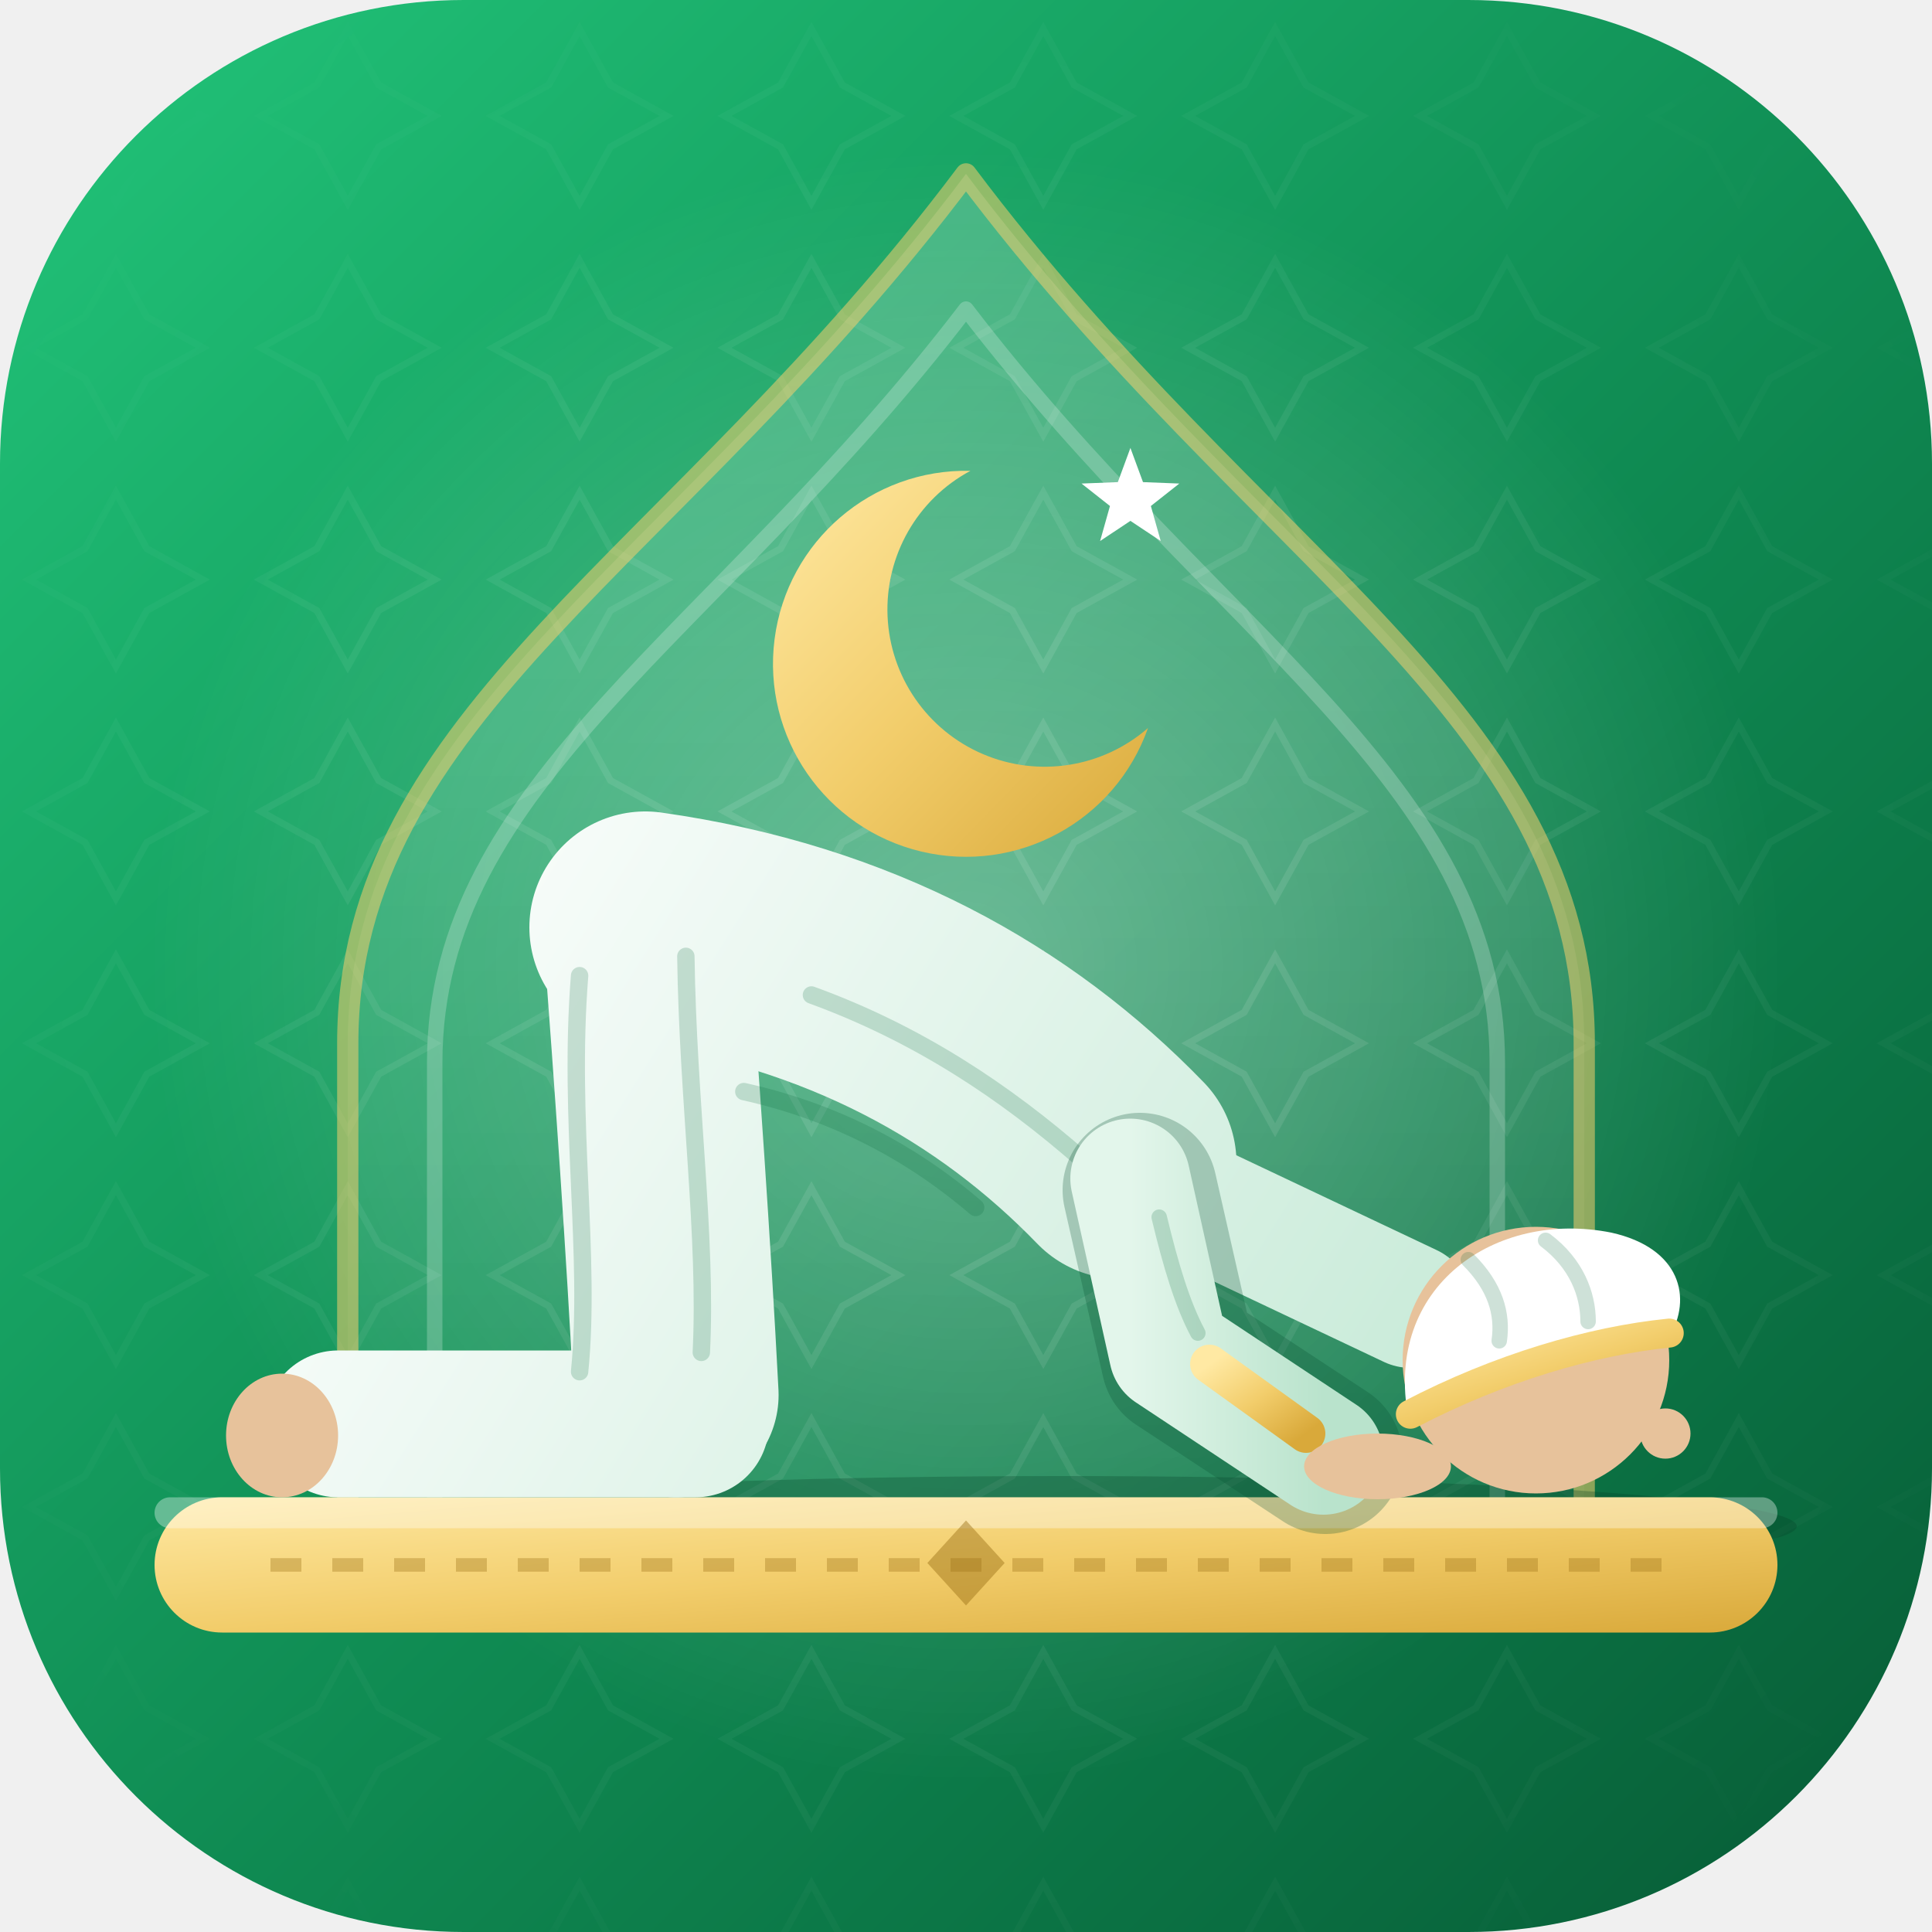
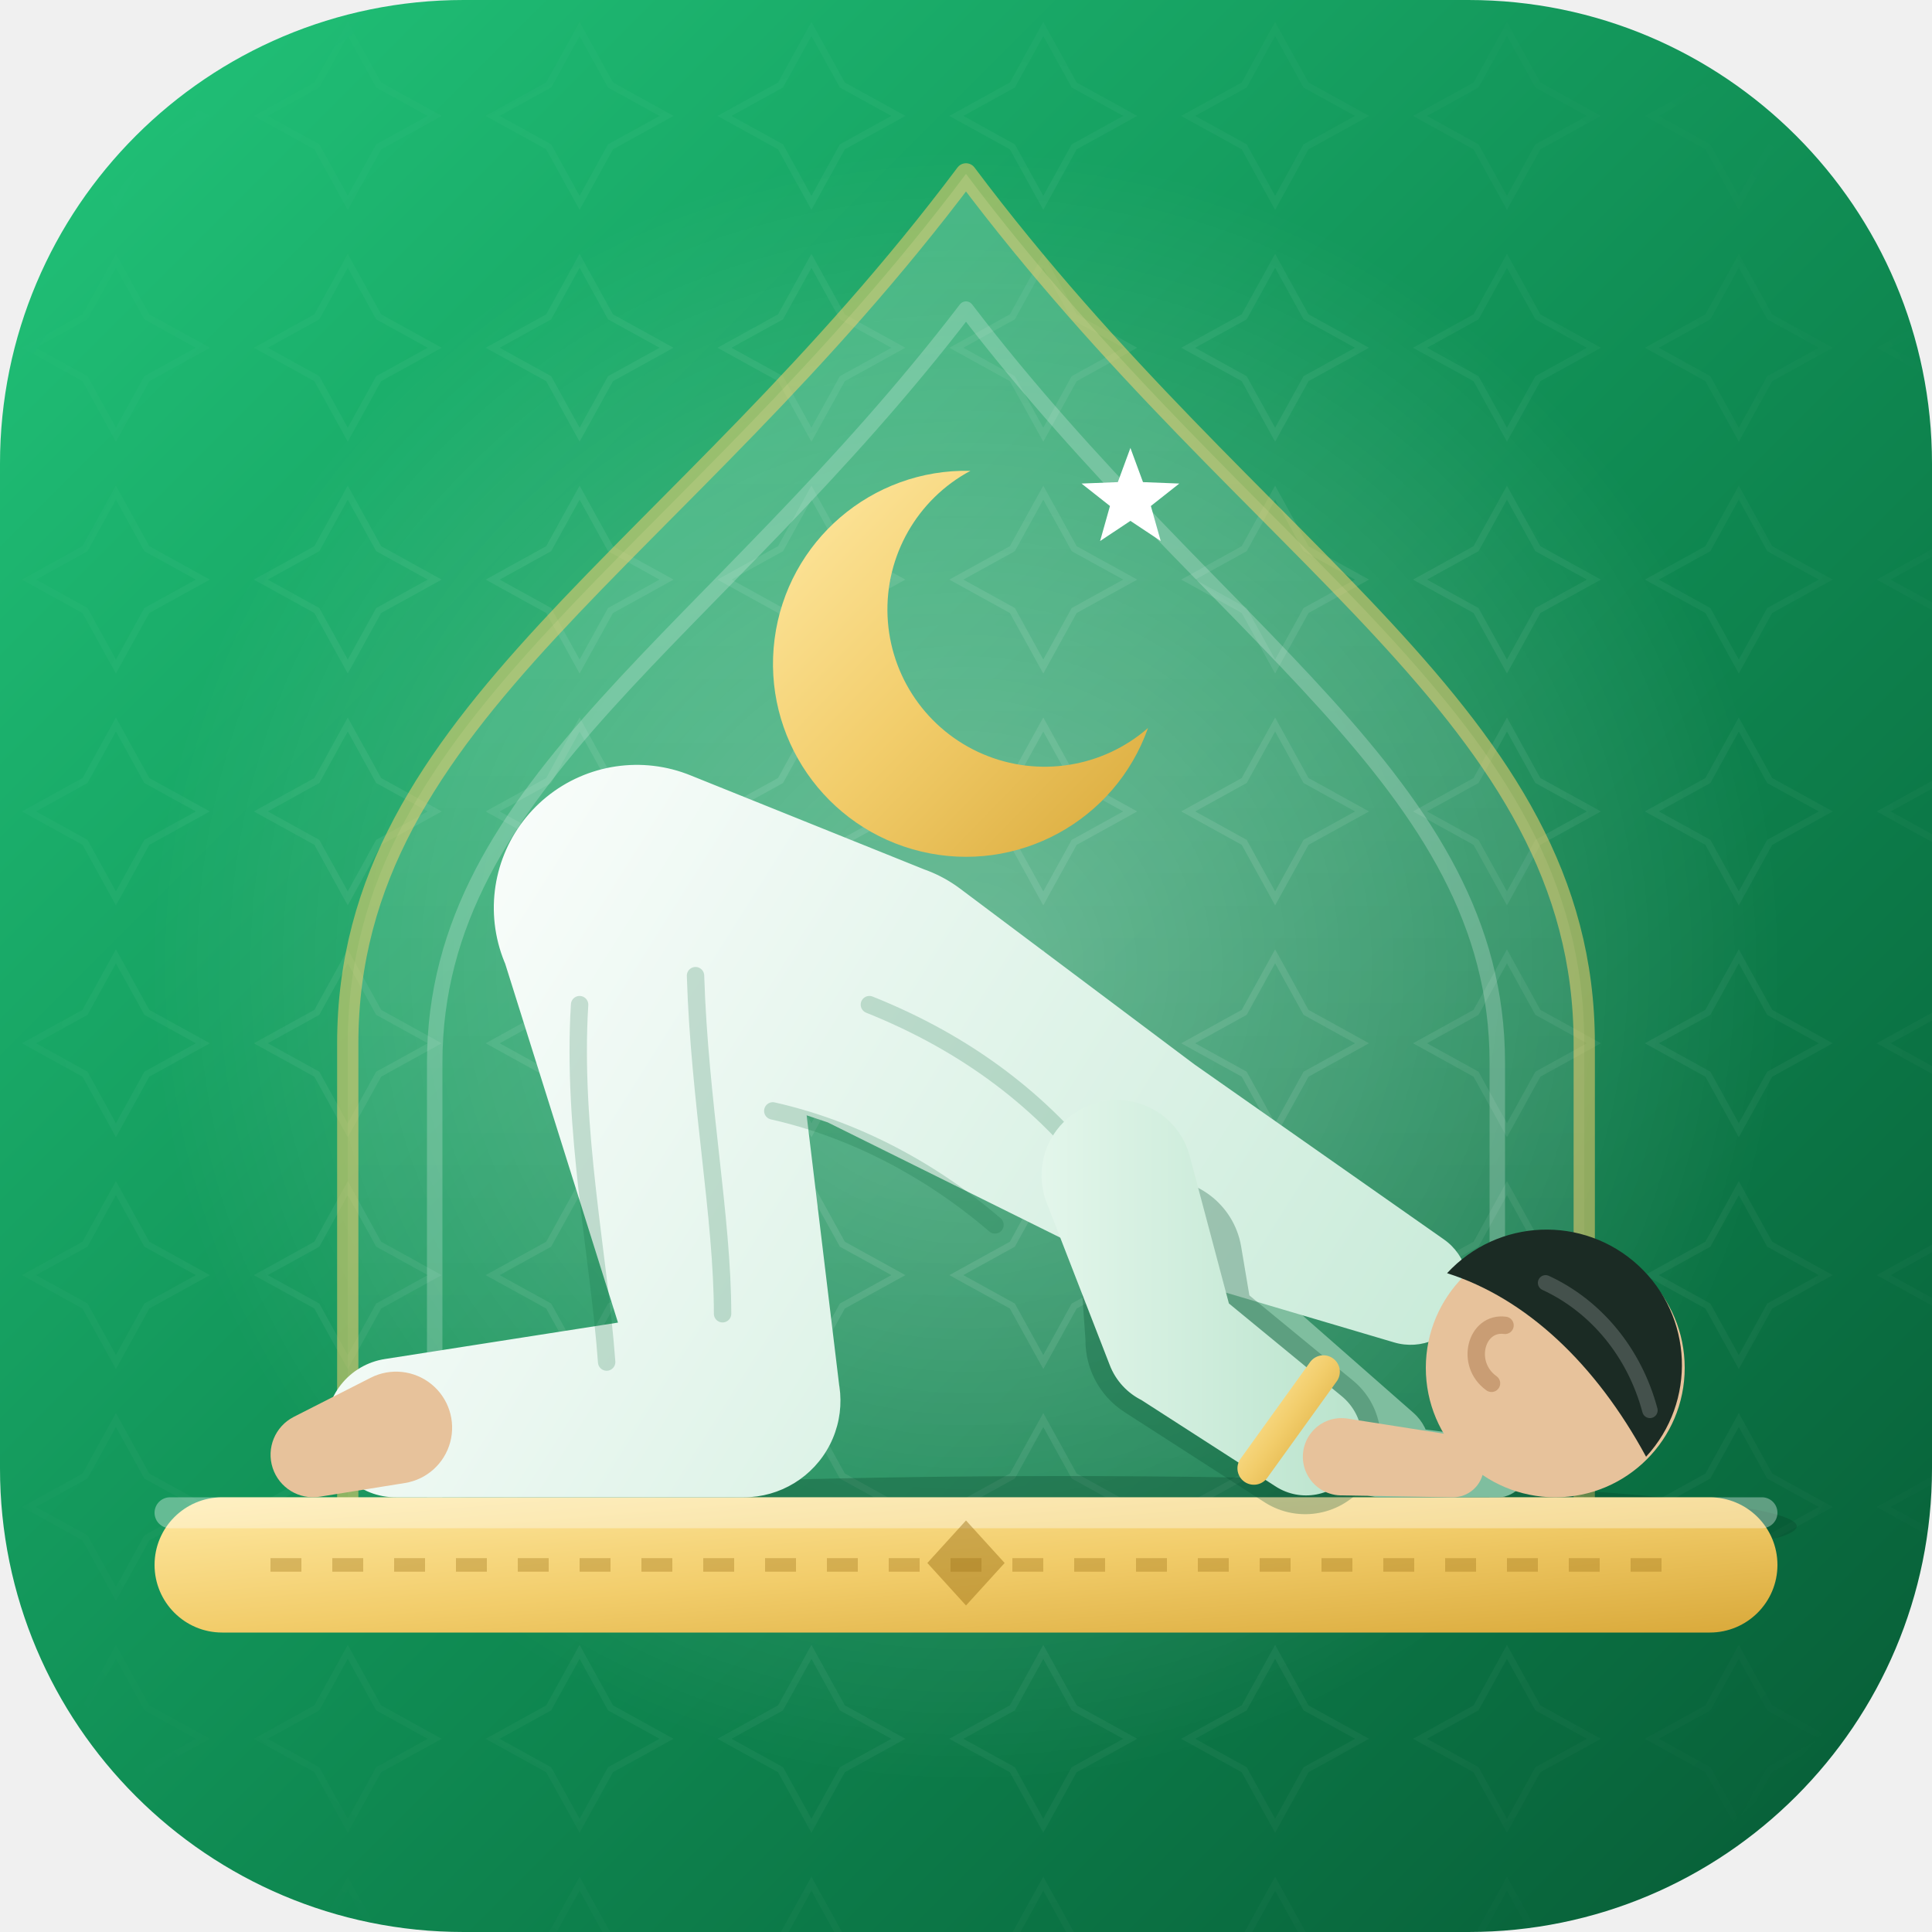
<svg xmlns="http://www.w3.org/2000/svg" viewBox="0 0 100 100">
  <defs>
    <linearGradient id="rsBg" x1="0" y1="0" x2="1" y2="1">
      <stop offset="0" stop-color="#22C57A" />
      <stop offset=".55" stop-color="#0F8A52" />
      <stop offset="1" stop-color="#075A35" />
    </linearGradient>
    <radialGradient id="rsGl" cx=".5" cy=".5" r=".5">
      <stop offset="0" stop-color="#fff" stop-opacity=".30" />
      <stop offset="1" stop-color="#fff" stop-opacity="0" />
    </radialGradient>
    <linearGradient id="rsAr" x1="0" y1="0" x2="0" y2="1">
      <stop offset="0" stop-color="#fff" stop-opacity=".20" />
      <stop offset="1" stop-color="#fff" stop-opacity=".03" />
    </linearGradient>
    <linearGradient id="rsAu" x1="0" y1="0" x2="1" y2="1">
      <stop offset="0" stop-color="#FFE9A3" />
      <stop offset=".5" stop-color="#F2CD6B" />
      <stop offset="1" stop-color="#D9A93A" />
    </linearGradient>
    <linearGradient id="rsRo" x1="0" y1="0" x2="1" y2="1">
      <stop offset="0" stop-color="#FFFFFF" />
      <stop offset="1" stop-color="#CFEFDD" />
    </linearGradient>
    <linearGradient id="rsRb" gradientUnits="userSpaceOnUse" x1="16" y1="44" x2="70" y2="78">
      <stop offset="0" stop-color="#FFFFFF" />
      <stop offset="1" stop-color="#C9EBD9" />
    </linearGradient>
    <linearGradient id="rsSl" x1="0" y1="0" x2="1" y2="0">
      <stop offset="0" stop-color="#E3F6EB" />
      <stop offset="1" stop-color="#B9E3CC" />
    </linearGradient>
    <pattern id="rsPt" width="12" height="12" patternUnits="userSpaceOnUse">
      <path d="M6 1.5L7.6 4.4L10.5 6L7.6 7.6L6 10.5L4.4 7.6L1.5 6L4.4 4.4Z" fill="none" stroke="#fff" stroke-width=".35" />
    </pattern>
    <radialGradient id="rsFd" cx=".5" cy=".5" r=".6">
      <stop offset=".25" stop-color="#fff" />
      <stop offset="1" stop-color="#fff" stop-opacity="0" />
    </radialGradient>
    <mask id="rsMk">
      <rect width="100" height="100" fill="url(#rsFd)" />
    </mask>
  </defs>
  <rect width="100" height="100" rx="24" fill="url(#rsBg)" />
  <g>
    <rect width="100" height="100" fill="url(#rsPt)" opacity=".10" mask="url(#rsMk)" />
    <circle cx="50" cy="50" r="42" fill="url(#rsGl)" />
    <path d="M18 82V54C18 37 35 29 50 9C65 29 82 37 82 54V82Z" fill="url(#rsAr)" stroke="#F2CD6B" stroke-opacity=".55" stroke-width="1.1" stroke-linejoin="round" />
    <path d="M22.5 82V55C22.5 40.5 37 33 50 16C63 33 77.5 40.5 77.5 55V82Z" fill="none" stroke="#fff" stroke-opacity=".22" stroke-width=".8" stroke-linejoin="round" />
    <g class="moon" transform="translate(50 24) scale(.74)">
      <path d="M49.31 43.50A13.5 13.5 0 1 0 61.73 61.49A11 11 0 1 1 49.31 43.50Z" fill="url(#rsAu)" transform="translate(-49 -43)" />
      <path d="M60.50,41.90 L61.38,44.29 L63.92,44.39 L61.93,45.96 L62.62,48.41 L60.50,47.00 L58.38,48.41 L59.07,45.96 L57.08,44.39 L59.62,44.29Z" fill="#fff" transform="translate(-49 -43)" />
    </g>
    <ellipse cx="55" cy="79" rx="38" ry="2.6" fill="#043d23" opacity=".28" />
    <rect x="8" y="77.5" width="84" height="7" rx="3.5" fill="url(#rsAu)" />
    <rect x="8" y="77.5" width="84" height="1.6" rx=".8" fill="#fff" opacity=".35" />
    <path d="M14 81h72" stroke="#9A6F14" stroke-opacity=".35" stroke-width=".7" stroke-dasharray="1.6 1.6" />
    <path d="M50 78.7l2 2.2-2 2.2-2-2.2z" fill="#9A6F14" fill-opacity=".45" />
-     <g fill="none" stroke="url(#rsRb)" stroke-linecap="round" stroke-linejoin="round">
-       <path d="M17.5 73.7H36" stroke-width="7.6" />
-       <path d="M35 72.2C34.6 64.5 34 56 33.4 48" stroke-width="10.6" />
-       <path d="M33.4 48C44 49.5 52 54 58 60.2" stroke-width="12" />
-       <path d="M58 60.5L73 67.6" stroke-width="6.4" />
+     <path d="M58.25 61.69L61.81 70.70A3.0 3.0 0 0 0 67.49 68.79L64.87 59.45A3.5 3.5 0 1 0 58.25 61.69ZM62.89 72.06L70.07 77.05A2.5 2.5 0 0 0 73.15 73.12L66.58 67.35A3.0 3.0 0 1 0 62.89 72.06ZM71.50 77.50L77.50 77.50A1.5 1.5 0 0 0 77.70 74.51L71.75 73.72A1.9 1.9 0 1 0 71.50 77.50Z" fill="#7FBE9F" />
+     <path d="M43.46 71.90L40.35 46.11A7.4 7.4 0 1 0 25.94 49.22L33.73 74.00A5.0 5.0 0 0 0 43.46 71.90ZM37.73 67.56L19.94 70.34A3.6 3.6 0 0 0 20.50 77.50L38.50 77.50A5.0 5.0 0 1 0 37.73 67.56ZM30.65 54.02L43.28 58.24A7.0 7.0 0 0 0 48.11 45.11L35.76 40.14A7.4 7.4 0 1 0 30.65 54.02ZM42.39 57.87L56.01 64.62A5.6 5.6 0 0 0 61.86 55.12L49.70 46.00A7.0 7.0 0 1 0 42.39 57.87ZM56.91 64.97L72.15 69.48A3.0 3.0 0 0 0 74.72 64.14L61.72 55.02A5.6 5.6 0 1 0 56.91 64.97Z" fill="url(#rsRb)" />
+     <path d="M19.19 71.31L15.20 73.34A2.2 2.2 0 0 0 16.55 77.47L20.96 76.76A2.9 2.9 0 1 0 19.19 71.31Z" fill="#E7C29B" />
+     <path d="M23.4 70.6V77.4" stroke="url(#rsAu)" stroke-width="1.5" stroke-linecap="round" />
+     <g fill="none" stroke="#0A6B40" stroke-opacity=".2" stroke-width=".9" stroke-linecap="round">
+       <path d="M30 52C29.6 58.5 31 65 31.4 70.5" />
+       <path d="M36 50.5C36.2 57 37.4 63 37.4 68" />
+       <path d="M45 52C50 54 54 57 57 61" />
+       <path d="M40 57.5C44 58.4 48 60.4 51.5 63.4" />
    </g>
-     <ellipse cx="14.6" cy="74.3" rx="2.9" ry="3.2" fill="#E7C29B" />
-     <path d="M20.4 70.2V77.4" stroke="url(#rsAu)" stroke-width="1.5" stroke-linecap="round" />
-     <g fill="none" stroke="#0A6B40" stroke-opacity=".2" stroke-width=".9" stroke-linecap="round">
-       <path d="M30 50.5C29.4 58 30.6 65 30 71" />
-       <path d="M35.5 49.5C35.6 57 36.6 64 36.3 70" />
-       <path d="M42 51.5C47.5 53.5 52 56.5 56 60" />
-       <path d="M38.5 56.5C43 57.5 47 59.5 50.5 62.5" />
-     </g>
-     <path d="M59 61.6L61 70.4L68.6 75.4" fill="none" stroke="#06502F" stroke-opacity=".26" stroke-width="8" stroke-linecap="round" stroke-linejoin="round" />
-     <path d="M58.5 61L60.5 70L68.5 75.3" fill="none" stroke="url(#rsSl)" stroke-width="6.2" stroke-linecap="round" stroke-linejoin="round" />
-     <path d="M62.6 70.6L67.6 74.2" stroke="url(#rsAu)" stroke-width="2" stroke-linecap="round" />
-     <path d="M60 63C60.6 65.5 61.2 67.5 62 69" fill="none" stroke="#0A6B40" stroke-opacity=".2" stroke-width=".8" stroke-linecap="round" />
-     <ellipse cx="71.3" cy="75.9" rx="3.8" ry="1.7" fill="#E7C29B" />
-     <circle cx="79.5" cy="70.4" r="6.9" fill="#E7C29B" />
-     <circle cx="86.2" cy="74.2" r="1.3" fill="#E7C29B" />
-     <path d="M72.9 73.4C71.6 66.6 77.4 62.6 83.4 63.8C87 64.6 87.6 67.2 86.4 69.2C82.4 69.6 77.6 71 72.9 73.4Z" fill="#fff" />
-     <path d="M73 73.2C77.6 70.8 82.4 69.4 86.4 69" fill="none" stroke="url(#rsAu)" stroke-width="1.5" stroke-linecap="round" />
-     <path d="M76 65.2C77.4 66.6 77.8 68 77.6 69.4M80 64.2C81.6 65.4 82.2 67 82.2 68.4" fill="none" stroke="#0A6B40" stroke-opacity=".2" stroke-width=".8" stroke-linecap="round" />
+     <path d="M55.91 65.50L56.21 69.71A4.4 4.4 0 1 0 64.94 68.67L64.24 64.51A4.2 4.2 0 0 0 55.91 65.50ZM58.22 73.10L65.49 77.78A3.9 3.9 0 0 0 70.07 71.49L63.39 66.00A4.4 4.4 0 1 0 58.22 73.10Z" fill="#06502F" fill-opacity=".28" />
+     <path d="M54.16 62.21L57.43 70.63A3.4 3.4 0 0 0 63.89 68.53L61.57 59.80A3.9 3.9 0 1 0 54.16 62.21ZM58.76 72.26L66.03 76.94A2.9 2.9 0 0 0 69.44 72.26L62.76 66.77A3.4 3.4 0 1 0 58.76 72.26Z" fill="url(#rsSl)" />
+     <path d="M64.9 76L68.5 71" stroke="url(#rsAu)" stroke-width="1.7" stroke-linecap="round" />
+     <path d="M69.37 77.40L75.17 77.50A1.6 1.6 0 0 0 75.45 74.32L69.71 73.42A2.0 2.0 0 1 0 69.37 77.40Z" fill="#E7C29B" />
+     <circle cx="80.5" cy="70.8" r="6.7" fill="#E7C29B" />
+     <path d="M77.9 68.6C76.4 68.4 75.8 70.6 77.2 71.6" fill="none" stroke="#C99D74" stroke-width=".9" stroke-linecap="round" />
+     <path d="M85.2 75.4A6.7 6.7 0 1 0 74.9 65.9C79 67.2 82.6 70.6 85.2 75.4Z" fill="#1B2B24" />
+     <path d="M80 66.4C82.6 67.6 84.6 70 85.4 73" fill="none" stroke="#fff" stroke-opacity=".18" stroke-width=".8" stroke-linecap="round" />
  </g>
</svg>
